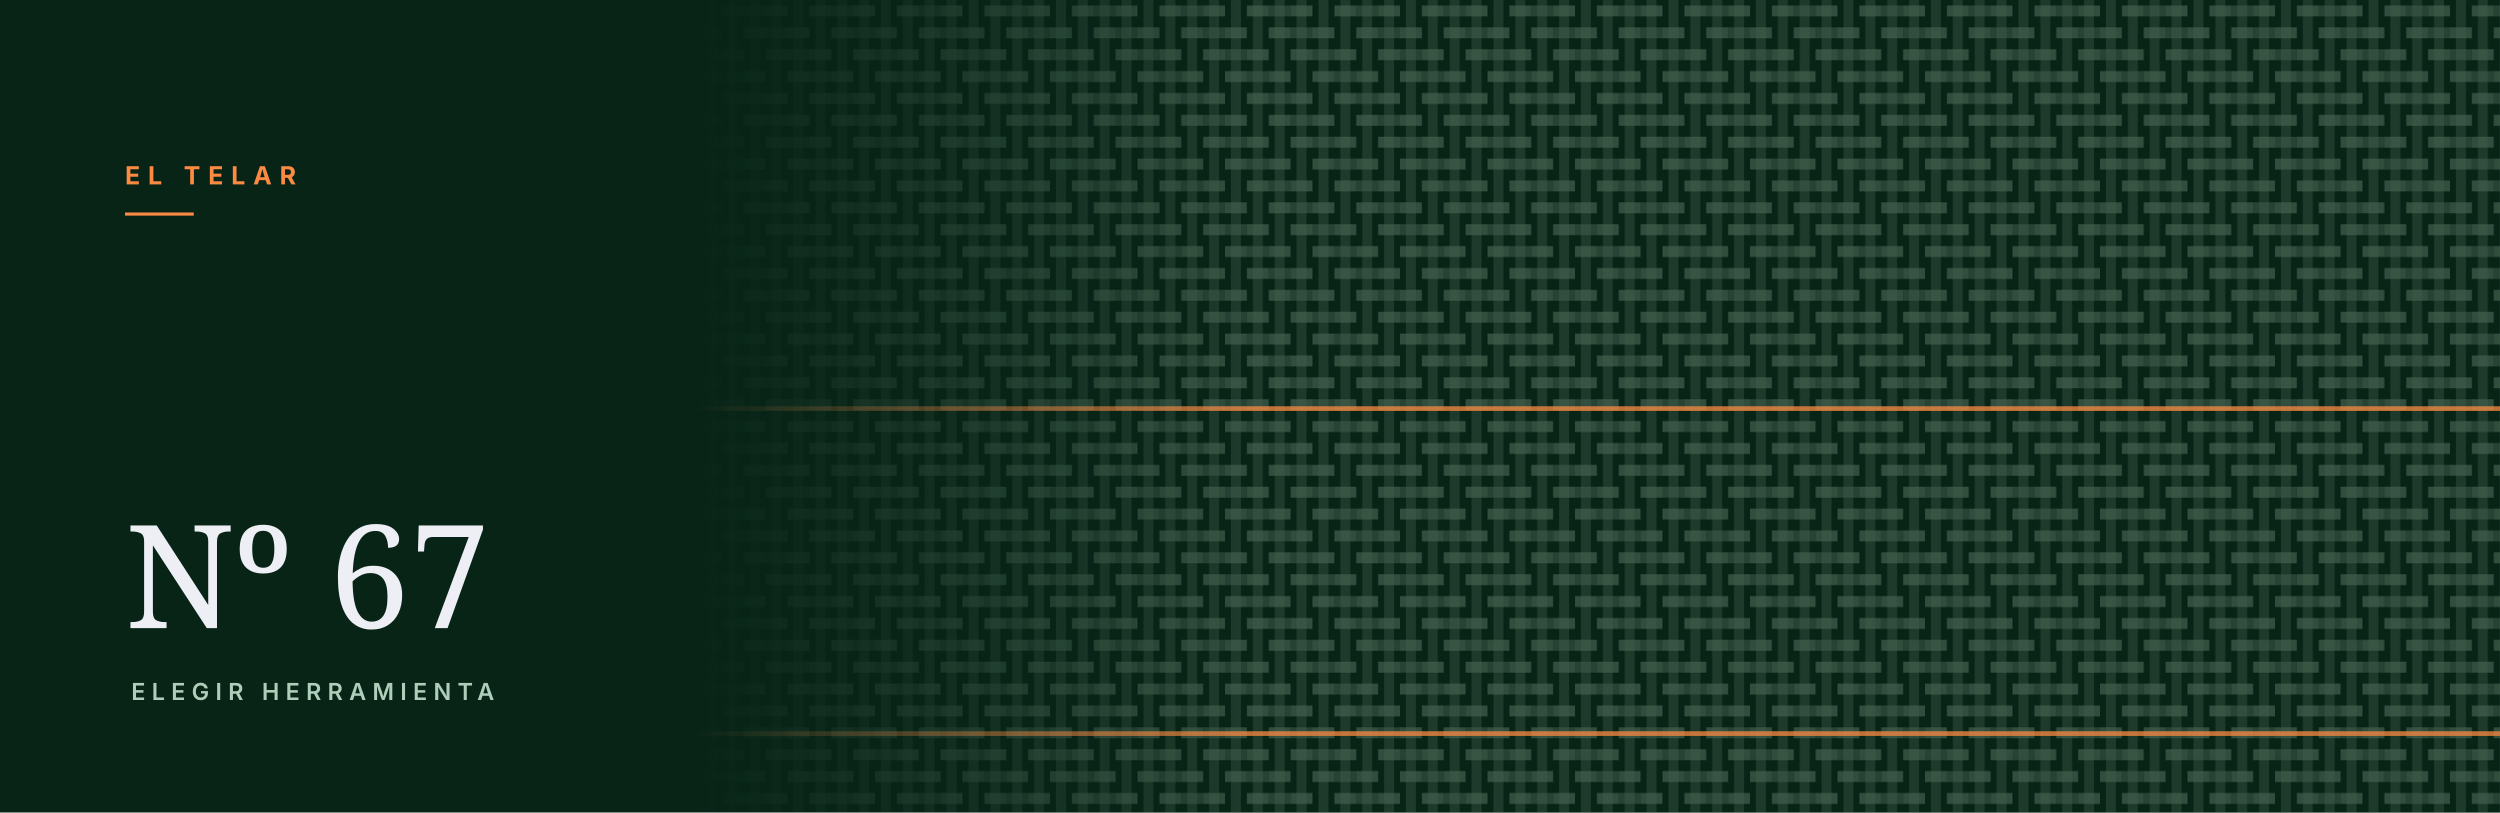
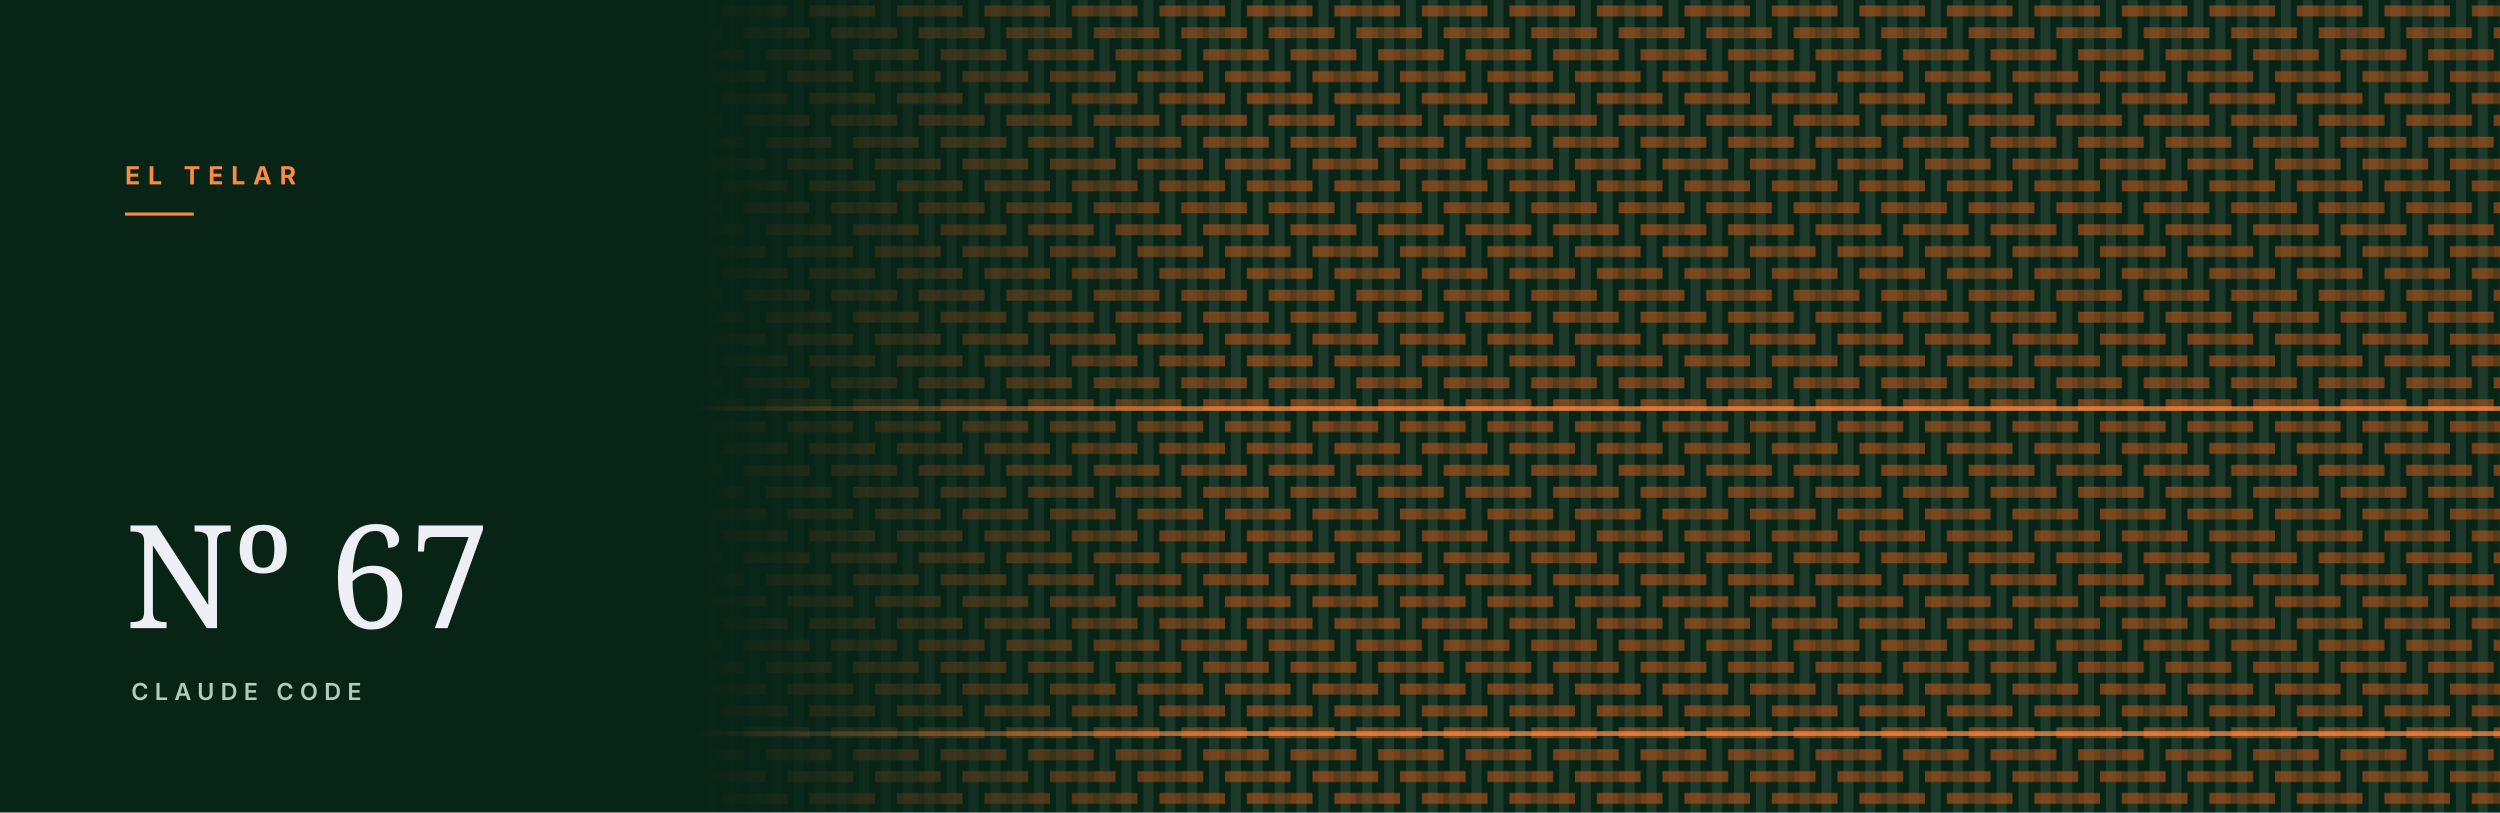
<svg xmlns="http://www.w3.org/2000/svg" viewBox="0 0 1600 520" role="img" aria-hidden="true">
  <defs>
    <pattern id="w" width="56" height="56" patternUnits="userSpaceOnUse" patternTransform="rotate(0)">
      <rect width="56" height="56" fill="#072417" />
      <rect x="3.8" y="0" width="6.4" height="56" fill="#1e3a2b" />
      <rect x="17.8" y="0" width="6.4" height="56" fill="#1e3a2b" />
      <rect x="31.8" y="0" width="6.4" height="56" fill="#1e3a2b" />
      <rect x="45.8" y="0" width="6.4" height="56" fill="#1e3a2b" />
-       <rect x="14.0" y="3.5" width="14.0" height="7.0" fill="#486554" opacity="0.62" />
-       <rect x="28.0" y="3.5" width="14.0" height="7.0" fill="#486554" opacity="0.48" />
-       <rect x="42.0" y="3.5" width="14.0" height="7.0" fill="#486554" opacity="0.62" />
-       <rect x="0.0" y="17.5" width="14.0" height="7.0" fill="#486554" opacity="0.62" />
-       <rect x="28.0" y="17.5" width="14.0" height="7.0" fill="#486554" opacity="0.62" />
-       <rect x="42.0" y="17.5" width="14.0" height="7.0" fill="#486554" opacity="0.48" />
-       <rect x="0.0" y="31.5" width="14.0" height="7.0" fill="#486554" opacity="0.48" />
-       <rect x="14.0" y="31.5" width="14.0" height="7.0" fill="#486554" opacity="0.62" />
-       <rect x="42.0" y="31.5" width="14.0" height="7.0" fill="#486554" opacity="0.62" />
-       <rect x="0.0" y="45.5" width="14.0" height="7.0" fill="#486554" opacity="0.62" />
-       <rect x="14.0" y="45.5" width="14.0" height="7.0" fill="#486554" opacity="0.48" />
-       <rect x="28.0" y="45.5" width="14.0" height="7.0" fill="#486554" opacity="0.62" />
+       <rect x="14.0" y="3.5" width="14.0" height="7.0" fill="#b4531a" opacity="0.62" />
+       <rect x="28.0" y="3.5" width="14.0" height="7.0" fill="#b4531a" opacity="0.48" />
+       <rect x="42.0" y="3.5" width="14.0" height="7.0" fill="#b4531a" opacity="0.62" />
+       <rect x="0.0" y="17.5" width="14.0" height="7.0" fill="#b4531a" opacity="0.62" />
+       <rect x="28.0" y="17.5" width="14.0" height="7.0" fill="#b4531a" opacity="0.62" />
+       <rect x="42.0" y="17.5" width="14.0" height="7.0" fill="#b4531a" opacity="0.48" />
+       <rect x="0.0" y="31.5" width="14.0" height="7.0" fill="#b4531a" opacity="0.48" />
+       <rect x="14.0" y="31.5" width="14.0" height="7.0" fill="#b4531a" opacity="0.62" />
+       <rect x="42.0" y="31.5" width="14.0" height="7.0" fill="#b4531a" opacity="0.62" />
+       <rect x="0.0" y="45.5" width="14.0" height="7.0" fill="#b4531a" opacity="0.62" />
+       <rect x="14.0" y="45.5" width="14.0" height="7.0" fill="#b4531a" opacity="0.48" />
+       <rect x="28.0" y="45.5" width="14.0" height="7.0" fill="#b4531a" opacity="0.62" />
    </pattern>
    <linearGradient id="f" x1="0" y1="0" x2="1" y2="0">
      <stop offset="0.28" stop-color="#fff" stop-opacity="0" />
      <stop offset="0.50" stop-color="#fff" stop-opacity="1" />
    </linearGradient>
    <mask id="m">
      <rect width="100%" height="100%" fill="url(#f)" />
    </mask>
  </defs>
  <rect width="1600" height="520" fill="#072417" />
  <rect width="1600" height="520" fill="url(#w)" mask="url(#m)" />
  <rect x="0" y="260" width="1600" height="3" fill="#fd8a42" opacity="0.75" mask="url(#m)" />
  <rect x="0" y="468" width="1600" height="3" fill="#fd8a42" opacity="0.75" mask="url(#m)" />
  <text x="80" y="118" font-family="Inter, Helvetica, Arial, sans-serif" font-size="16" font-weight="700" letter-spacing="5" fill="#fd8a42">EL TELAR</text>
  <rect x="80" y="136" width="44" height="2" fill="#fd8a42" />
  <text x="80" y="402" font-family="Newsreader, Georgia, serif" font-size="92" fill="#f9f9ff" opacity="0.95">Nº 67</text>
-   <text x="84" y="448" font-family="Inter, Helvetica, Arial, sans-serif" font-size="15" font-weight="600" letter-spacing="4" fill="#aeceb9">ELEGIR HERRAMIENTA</text>
+   <text x="84" y="448" font-family="Inter, Helvetica, Arial, sans-serif" font-size="15" font-weight="600" letter-spacing="4" fill="#aeceb9">CLAUDE CODE</text>
</svg>
